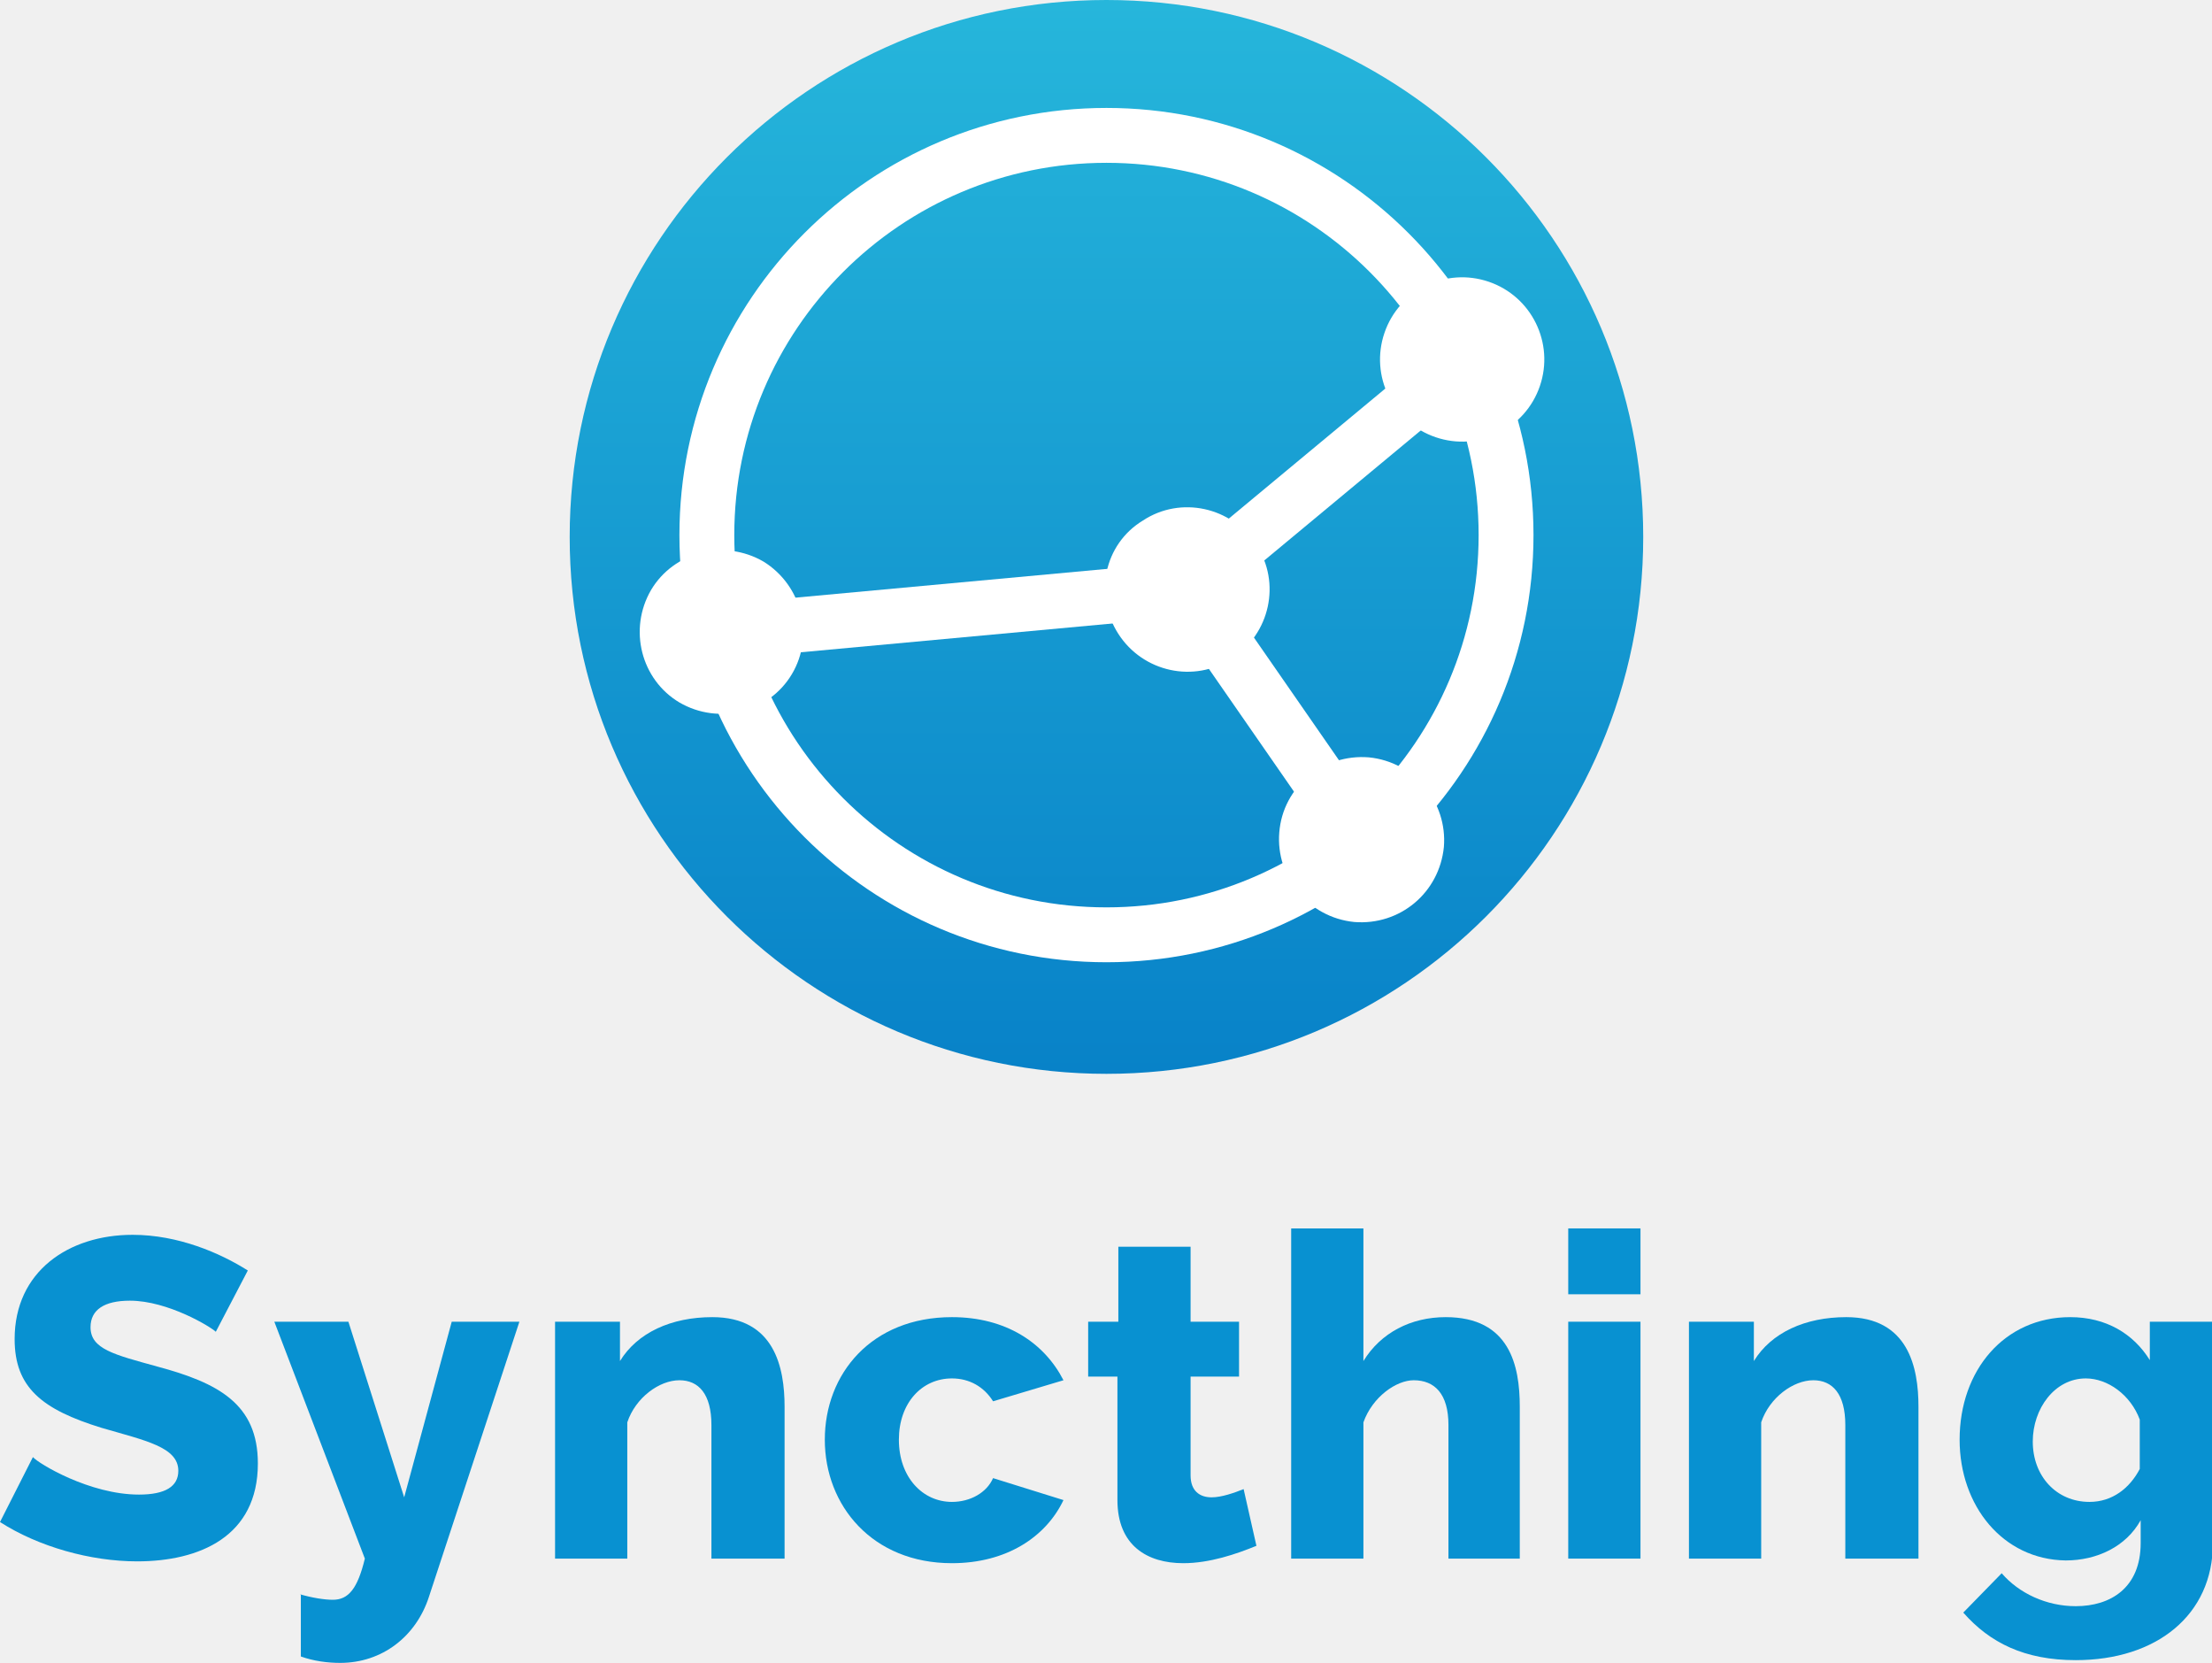
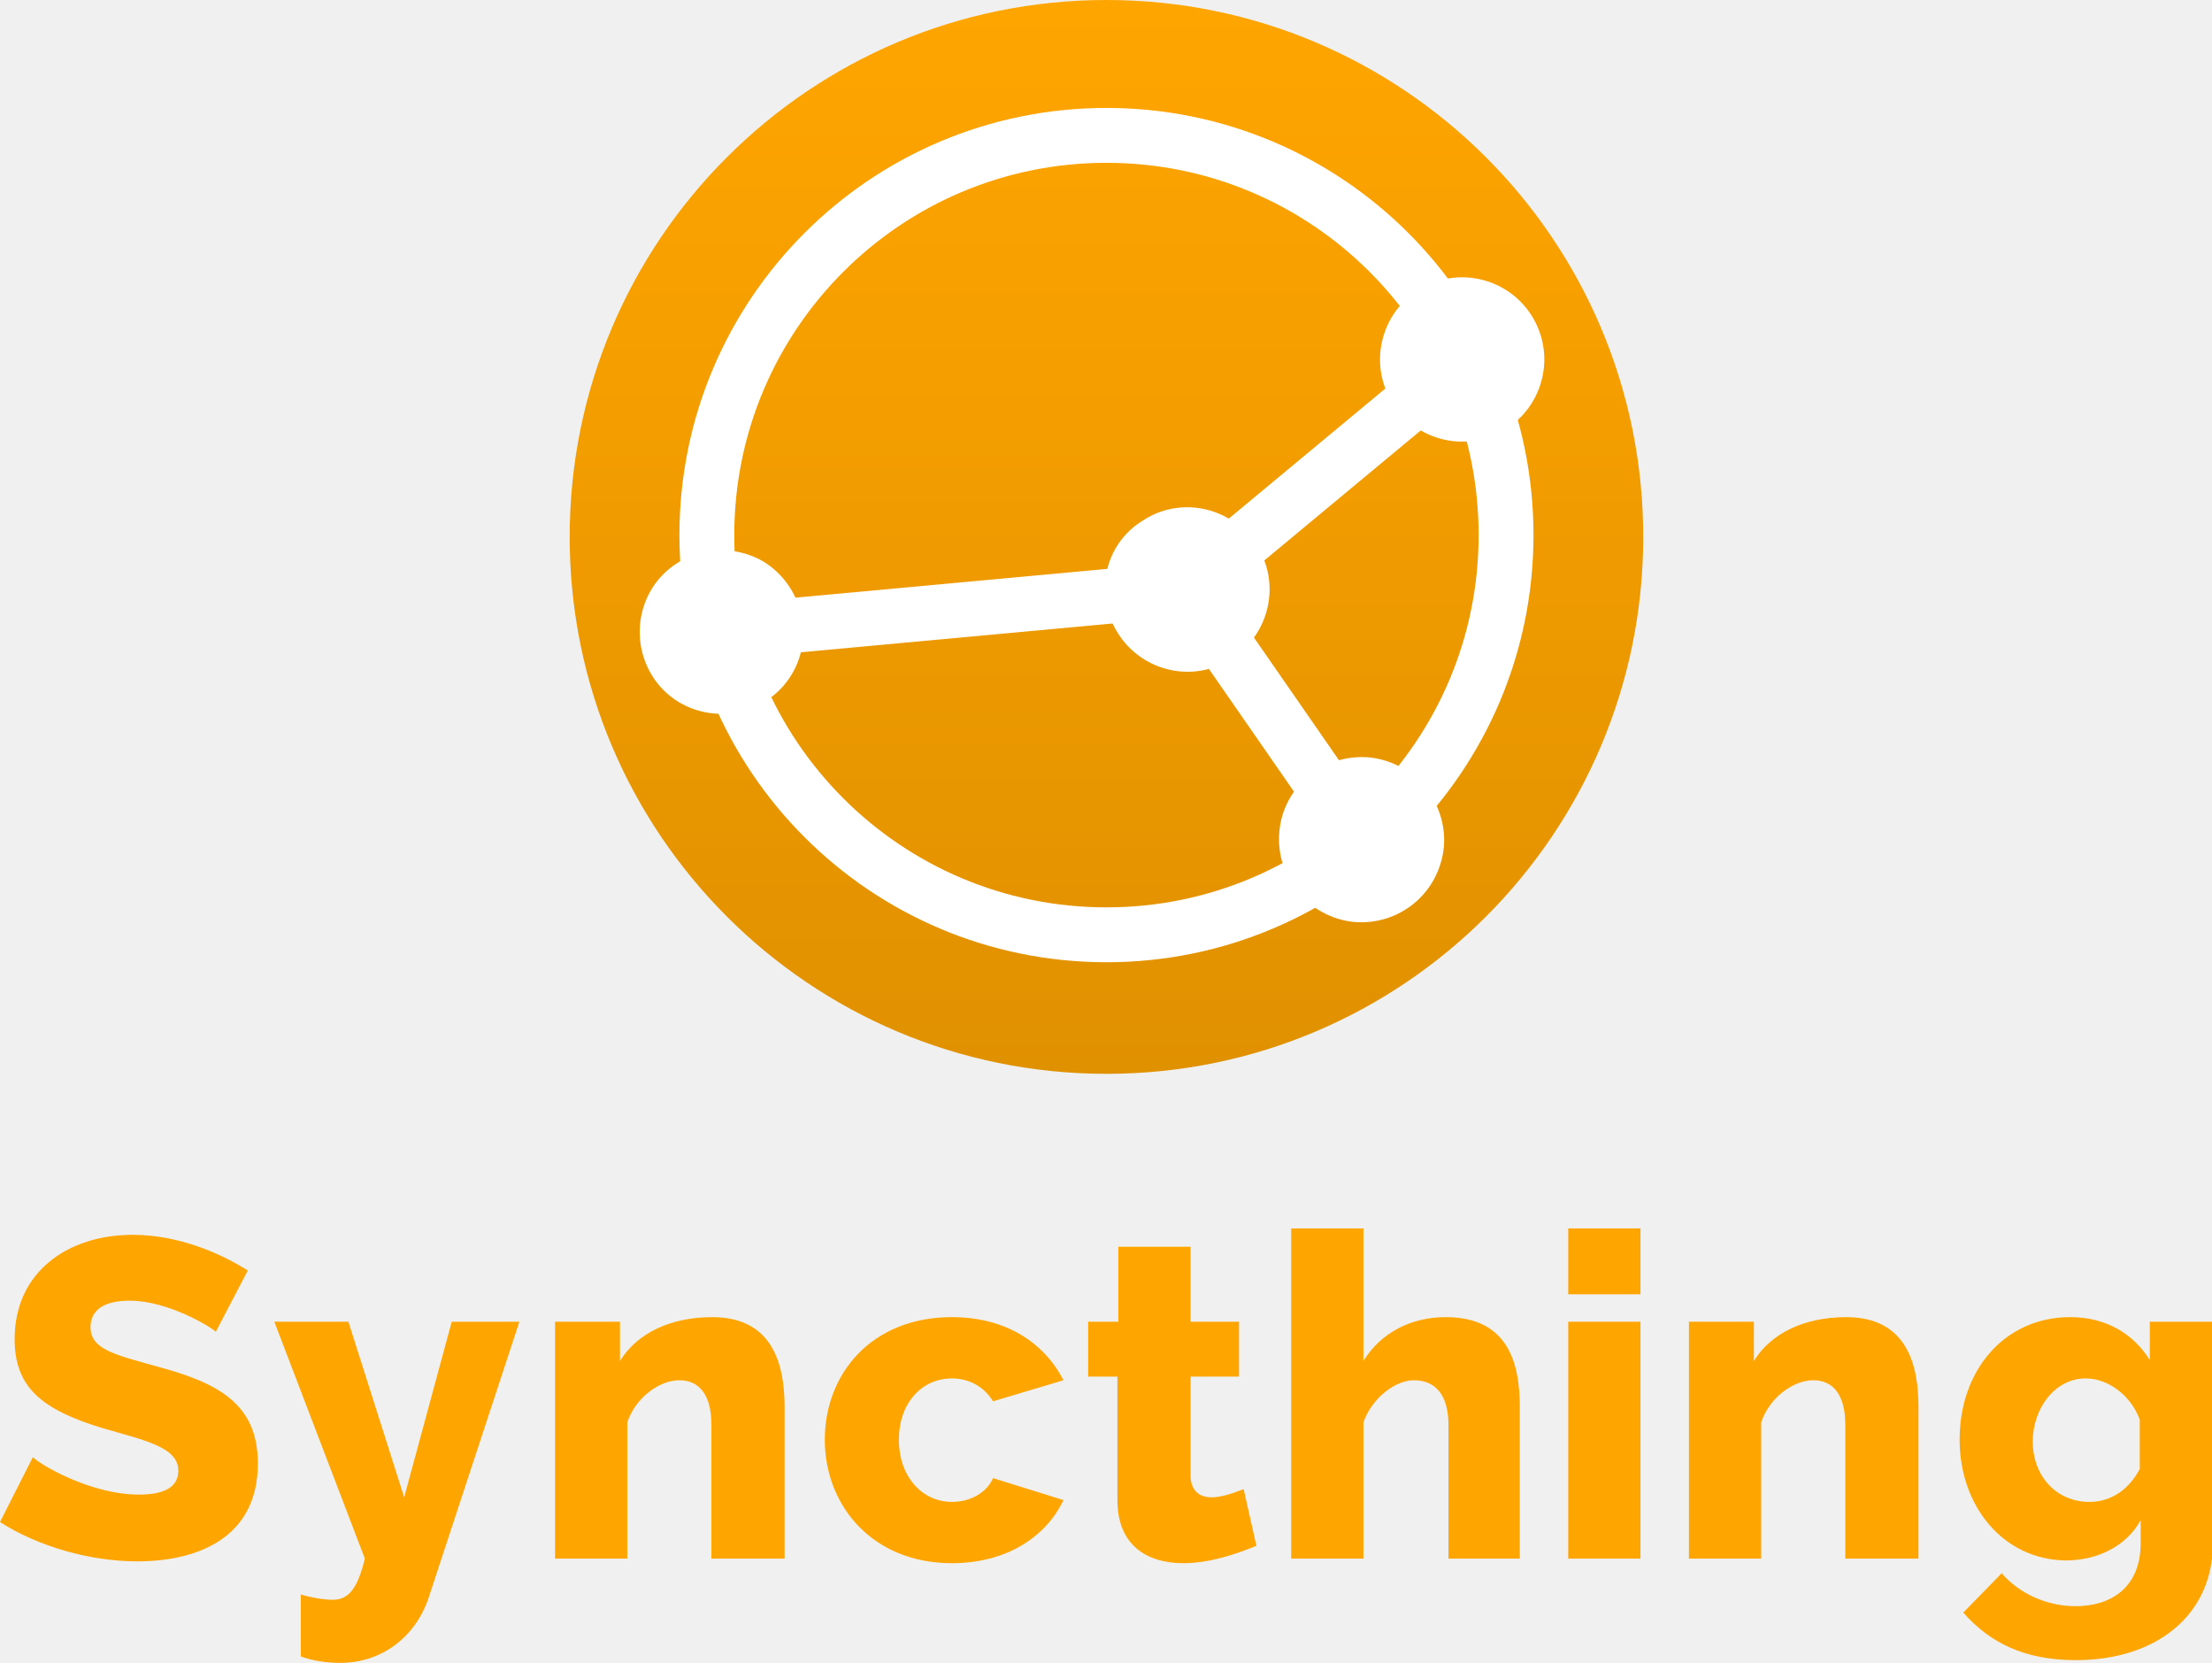
<svg xmlns="http://www.w3.org/2000/svg" version="1.1" id="Layer_1" x="0px" y="0px" viewBox="0 0 241.9 181.8" enable-background="new 0 0 241.9 181.8" xml:space="preserve">
-   <g>
+   <defs id="defs16" />
+   <g id="g8">
    <linearGradient id="SVGID_1_" gradientUnits="userSpaceOnUse" x1="120.962" y1="117.332" x2="120.962" y2="9.094947e-13">
-       <stop offset="0" style="stop-color:#0882C8" />
-       <stop offset="1" style="stop-color:#26B6DB" />
+       <stop offset="0" style="stop-color:#e09100;stop-opacity:1;" id="stop1" />
+       <stop offset="1" style="stop-color:#ffa500;stop-opacity:1;" id="stop2" />
    </linearGradient>
-     <circle fill="url(#SVGID_1_)" cx="121" cy="58.7" r="58.7" />
-     <g>
-       <circle fill="none" stroke="#FFFFFF" stroke-width="6" stroke-miterlimit="10" cx="121" cy="58.5" r="43.7" />
-       <g>
-         <path fill="#FFFFFF" d="M157,47.8c4.7,1.6,9.8-0.9,11.4-5.6c1.6-4.7-0.9-9.8-5.6-11.4c-4.7-1.6-9.8,0.9-11.4,5.6     C149.8,41.1,152.3,46.2,157,47.8z" />
-         <line fill="none" stroke="#FFFFFF" stroke-width="6" stroke-miterlimit="10" x1="159.9" y1="39.4" x2="129.8" y2="64.4" />
+     <circle fill="url(#SVGID_1_)" cx="121" cy="58.7" r="58.7" id="circle2" />
+     <g id="g7">
+       <circle fill="none" stroke="#FFFFFF" stroke-width="6" stroke-miterlimit="10" cx="121" cy="58.5" r="43.7" id="circle3" />
+       <g id="g3">
+         <path fill="#FFFFFF" d="M157,47.8c4.7,1.6,9.8-0.9,11.4-5.6c1.6-4.7-0.9-9.8-5.6-11.4c-4.7-1.6-9.8,0.9-11.4,5.6     C149.8,41.1,152.3,46.2,157,47.8z" id="path3" />
+         <line fill="none" stroke="#FFFFFF" stroke-width="6" stroke-miterlimit="10" x1="159.9" y1="39.4" x2="129.8" y2="64.4" id="line3" />
      </g>
-       <g>
-         <path fill="#FFFFFF" d="M139.9,91c-0.4,4.9,3.2,9.3,8.2,9.8c5,0.4,9.3-3.2,9.8-8.2c0.4-4.9-3.2-9.3-8.2-9.8     C144.7,82.4,140.3,86,139.9,91z" />
-         <line fill="none" stroke="#FFFFFF" stroke-width="6" stroke-miterlimit="10" x1="148.8" y1="91.8" x2="129.8" y2="64.4" />
+       <g id="g4">
+         <path fill="#FFFFFF" d="M139.9,91c-0.4,4.9,3.2,9.3,8.2,9.8c5,0.4,9.3-3.2,9.8-8.2c0.4-4.9-3.2-9.3-8.2-9.8     C144.7,82.4,140.3,86,139.9,91z" id="path4" />
+         <line fill="none" stroke="#FFFFFF" stroke-width="6" stroke-miterlimit="10" x1="148.8" y1="91.8" x2="129.8" y2="64.4" id="line4" />
      </g>
-       <path fill="#FFFFFF" d="M122.3,69.3c2.7,4.2,8.3,5.4,12.4,2.7c4.2-2.7,5.4-8.3,2.7-12.4c-2.7-4.2-8.3-5.4-12.4-2.7    C120.7,59.5,119.6,65.1,122.3,69.3z" />
-       <g>
-         <path fill="#FFFFFF" d="M83.5,61.4c-4.3-2.5-9.8-1.1-12.3,3.1c-2.5,4.3-1.1,9.8,3.1,12.3c4.3,2.5,9.8,1.1,12.3-3.1     C89.1,69.5,87.7,64,83.5,61.4z" />
-         <line fill="none" stroke="#FFFFFF" stroke-width="6" stroke-miterlimit="10" x1="78.9" y1="69.1" x2="129.8" y2="64.4" />
+       <path fill="#FFFFFF" d="M122.3,69.3c2.7,4.2,8.3,5.4,12.4,2.7c4.2-2.7,5.4-8.3,2.7-12.4c-2.7-4.2-8.3-5.4-12.4-2.7    C120.7,59.5,119.6,65.1,122.3,69.3z" id="path5" />
+       <g id="g6">
+         <path fill="#FFFFFF" d="M83.5,61.4c-4.3-2.5-9.8-1.1-12.3,3.1c-2.5,4.3-1.1,9.8,3.1,12.3c4.3,2.5,9.8,1.1,12.3-3.1     C89.1,69.5,87.7,64,83.5,61.4z" id="path6" />
+         <line fill="none" stroke="#FFFFFF" stroke-width="6" stroke-miterlimit="10" x1="78.9" y1="69.1" x2="129.8" y2="64.4" id="line6" />
      </g>
    </g>
  </g>
-   <g>
-     <path fill="#0891D1" d="M23.6,145.6c-0.5-0.5-5.2-3.4-9.4-3.4c-2.8,0-4.3,1-4.3,2.9c0,2.4,2.6,3,7.3,4.3c6.7,1.8,11,4.1,11,10.6   c0,8-6.4,10.7-13.2,10.7c-5.1,0-10.8-1.6-15-4.3l3.6-7.1c0.6,0.7,6.2,4.1,11.6,4.1c2.9,0,4.3-0.9,4.3-2.6c0-2.6-3.6-3.3-8.4-4.7   c-6.5-2-9.5-4.4-9.5-9.7c0-7.4,5.9-11.4,12.9-11.4c5,0,9.6,2,12.6,3.9L23.6,145.6z" />
-     <path fill="#0891D1" d="M32.8,174.3c1.4,0.4,2.7,0.6,3.6,0.6c1.7,0,2.7-1.2,3.5-4.5L30,144.5h8.1l6.1,19.2l5.2-19.2h7.4l-9.9,30.1   c-1.4,4.3-5.1,7.2-9.7,7.2c-1.4,0-2.9-0.2-4.3-0.7V174.3z" />
-     <path fill="#0891D1" d="M85.7,170.4h-7.9v-14.6c0-3.4-1.4-4.9-3.5-4.9c-2.2,0-4.8,1.9-5.7,4.6v14.9h-7.9v-25.9h7.1v4.3   c1.9-3.1,5.6-4.8,10.1-4.8c6.8,0,7.9,5.5,7.9,9.8V170.4z" />
-     <path fill="#0891D1" d="M104.1,144c5.9,0,10.1,2.8,12.2,6.9l-7.7,2.3c-1-1.6-2.6-2.5-4.5-2.5c-3.3,0-5.8,2.7-5.8,6.7   c0,4.1,2.6,6.8,5.8,6.8c2,0,3.8-1,4.5-2.6l7.7,2.4c-1.9,4-6.2,6.9-12.2,6.9c-8.7,0-13.9-6.3-13.9-13.5   C90.2,150.2,95.3,144,104.1,144z" />
-     <path fill="#0891D1" d="M137.4,169c-2.2,0.9-5.1,1.9-8,1.9c-3.9,0-7.2-1.9-7.2-6.9v-13.5H119v-6h3.3v-8.2h7.9v8.2h5.3v6h-5.3v10.8   c0,1.7,1,2.4,2.3,2.4c1.1,0,2.5-0.5,3.5-0.9L137.4,169z" />
-     <path fill="#0891D1" d="M166.3,170.4h-7.9v-14.6c0-3.4-1.5-4.9-3.8-4.9c-1.9,0-4.5,1.8-5.5,4.6v14.9h-7.9v-36.1h7.9v14.5   c1.9-3.1,5.2-4.8,9-4.8c7,0,8.1,5.3,8.1,9.8V170.4z" />
-     <path fill="#0891D1" d="M171.5,141.5v-7.2h7.9v7.2H171.5z M171.5,170.4v-25.9h7.9v25.9H171.5z" />
-     <path fill="#0891D1" d="M209.7,170.4h-7.9v-14.6c0-3.4-1.4-4.9-3.5-4.9c-2.2,0-4.8,1.9-5.7,4.6v14.9h-7.9v-25.9h7.1v4.3   c1.9-3.1,5.6-4.8,10.1-4.8c6.8,0,7.9,5.5,7.9,9.8V170.4z" />
-     <path fill="#0891D1" d="M214.3,157.4c0-7.6,4.9-13.4,12.1-13.4c3.9,0,6.9,1.8,8.7,4.7v-4.2h6.9v24.2c0,7.9-6.2,12.8-15,12.8   c-5.6,0-9.4-1.9-12.3-5.2l4.2-4.3c1.9,2.2,4.9,3.6,8.1,3.6c3.8,0,7.1-2,7.1-6.9v-2.5c-1.6,2.9-4.8,4.4-8.2,4.4   C219,170.5,214.3,164.6,214.3,157.4z M234,160.6v-5.4c-1-2.7-3.5-4.5-5.9-4.5c-3.4,0-5.8,3.3-5.8,6.9c0,3.8,2.6,6.6,6.2,6.6   C231,164.2,232.9,162.7,234,160.6z" />
+   <g id="g16">
+     <path fill="#0891D1" d="M23.6,145.6c-0.5-0.5-5.2-3.4-9.4-3.4c-2.8,0-4.3,1-4.3,2.9c0,2.4,2.6,3,7.3,4.3c6.7,1.8,11,4.1,11,10.6   c0,8-6.4,10.7-13.2,10.7c-5.1,0-10.8-1.6-15-4.3l3.6-7.1c0.6,0.7,6.2,4.1,11.6,4.1c2.9,0,4.3-0.9,4.3-2.6c0-2.6-3.6-3.3-8.4-4.7   c-6.5-2-9.5-4.4-9.5-9.7c0-7.4,5.9-11.4,12.9-11.4c5,0,9.6,2,12.6,3.9L23.6,145.6z" id="path8" style="fill:#ffa500;fill-opacity:1" />
+     <path fill="#0891D1" d="M32.8,174.3c1.4,0.4,2.7,0.6,3.6,0.6c1.7,0,2.7-1.2,3.5-4.5L30,144.5h8.1l6.1,19.2l5.2-19.2h7.4l-9.9,30.1   c-1.4,4.3-5.1,7.2-9.7,7.2c-1.4,0-2.9-0.2-4.3-0.7V174.3z" id="path9" style="fill:#ffa500;fill-opacity:1" />
+     <path fill="#0891D1" d="M85.7,170.4h-7.9v-14.6c0-3.4-1.4-4.9-3.5-4.9c-2.2,0-4.8,1.9-5.7,4.6v14.9h-7.9v-25.9h7.1v4.3   c1.9-3.1,5.6-4.8,10.1-4.8c6.8,0,7.9,5.5,7.9,9.8V170.4z" id="path10" style="fill:#ffa500;fill-opacity:1" />
+     <path fill="#0891D1" d="M104.1,144c5.9,0,10.1,2.8,12.2,6.9l-7.7,2.3c-1-1.6-2.6-2.5-4.5-2.5c-3.3,0-5.8,2.7-5.8,6.7   c0,4.1,2.6,6.8,5.8,6.8c2,0,3.8-1,4.5-2.6l7.7,2.4c-1.9,4-6.2,6.9-12.2,6.9c-8.7,0-13.9-6.3-13.9-13.5   C90.2,150.2,95.3,144,104.1,144z" id="path11" style="fill:#ffa500;fill-opacity:1" />
+     <path fill="#0891D1" d="M137.4,169c-2.2,0.9-5.1,1.9-8,1.9c-3.9,0-7.2-1.9-7.2-6.9v-13.5H119v-6h3.3v-8.2h7.9v8.2h5.3v6h-5.3v10.8   c0,1.7,1,2.4,2.3,2.4c1.1,0,2.5-0.5,3.5-0.9L137.4,169z" id="path12" style="fill:#ffa500;fill-opacity:1" />
+     <path fill="#0891D1" d="M166.3,170.4h-7.9v-14.6c0-3.4-1.5-4.9-3.8-4.9c-1.9,0-4.5,1.8-5.5,4.6v14.9h-7.9v-36.1h7.9v14.5   c1.9-3.1,5.2-4.8,9-4.8c7,0,8.1,5.3,8.1,9.8V170.4z" id="path13" style="fill:#ffa500;fill-opacity:1" />
+     <path fill="#0891D1" d="M171.5,141.5v-7.2h7.9v7.2H171.5z M171.5,170.4v-25.9h7.9v25.9H171.5z" id="path14" style="fill:#ffa500;fill-opacity:1" />
+     <path fill="#0891D1" d="M209.7,170.4h-7.9v-14.6c0-3.4-1.4-4.9-3.5-4.9c-2.2,0-4.8,1.9-5.7,4.6v14.9h-7.9v-25.9h7.1v4.3   c1.9-3.1,5.6-4.8,10.1-4.8c6.8,0,7.9,5.5,7.9,9.8V170.4z" id="path15" style="fill:#ffa500;fill-opacity:1" />
+     <path fill="#0891D1" d="M214.3,157.4c0-7.6,4.9-13.4,12.1-13.4c3.9,0,6.9,1.8,8.7,4.7v-4.2h6.9v24.2c0,7.9-6.2,12.8-15,12.8   c-5.6,0-9.4-1.9-12.3-5.2l4.2-4.3c1.9,2.2,4.9,3.6,8.1,3.6c3.8,0,7.1-2,7.1-6.9v-2.5c-1.6,2.9-4.8,4.4-8.2,4.4   C219,170.5,214.3,164.6,214.3,157.4z M234,160.6v-5.4c-1-2.7-3.5-4.5-5.9-4.5c-3.4,0-5.8,3.3-5.8,6.9c0,3.8,2.6,6.6,6.2,6.6   C231,164.2,232.9,162.7,234,160.6z" id="path16" style="fill:#ffa500;fill-opacity:1" />
  </g>
</svg>
